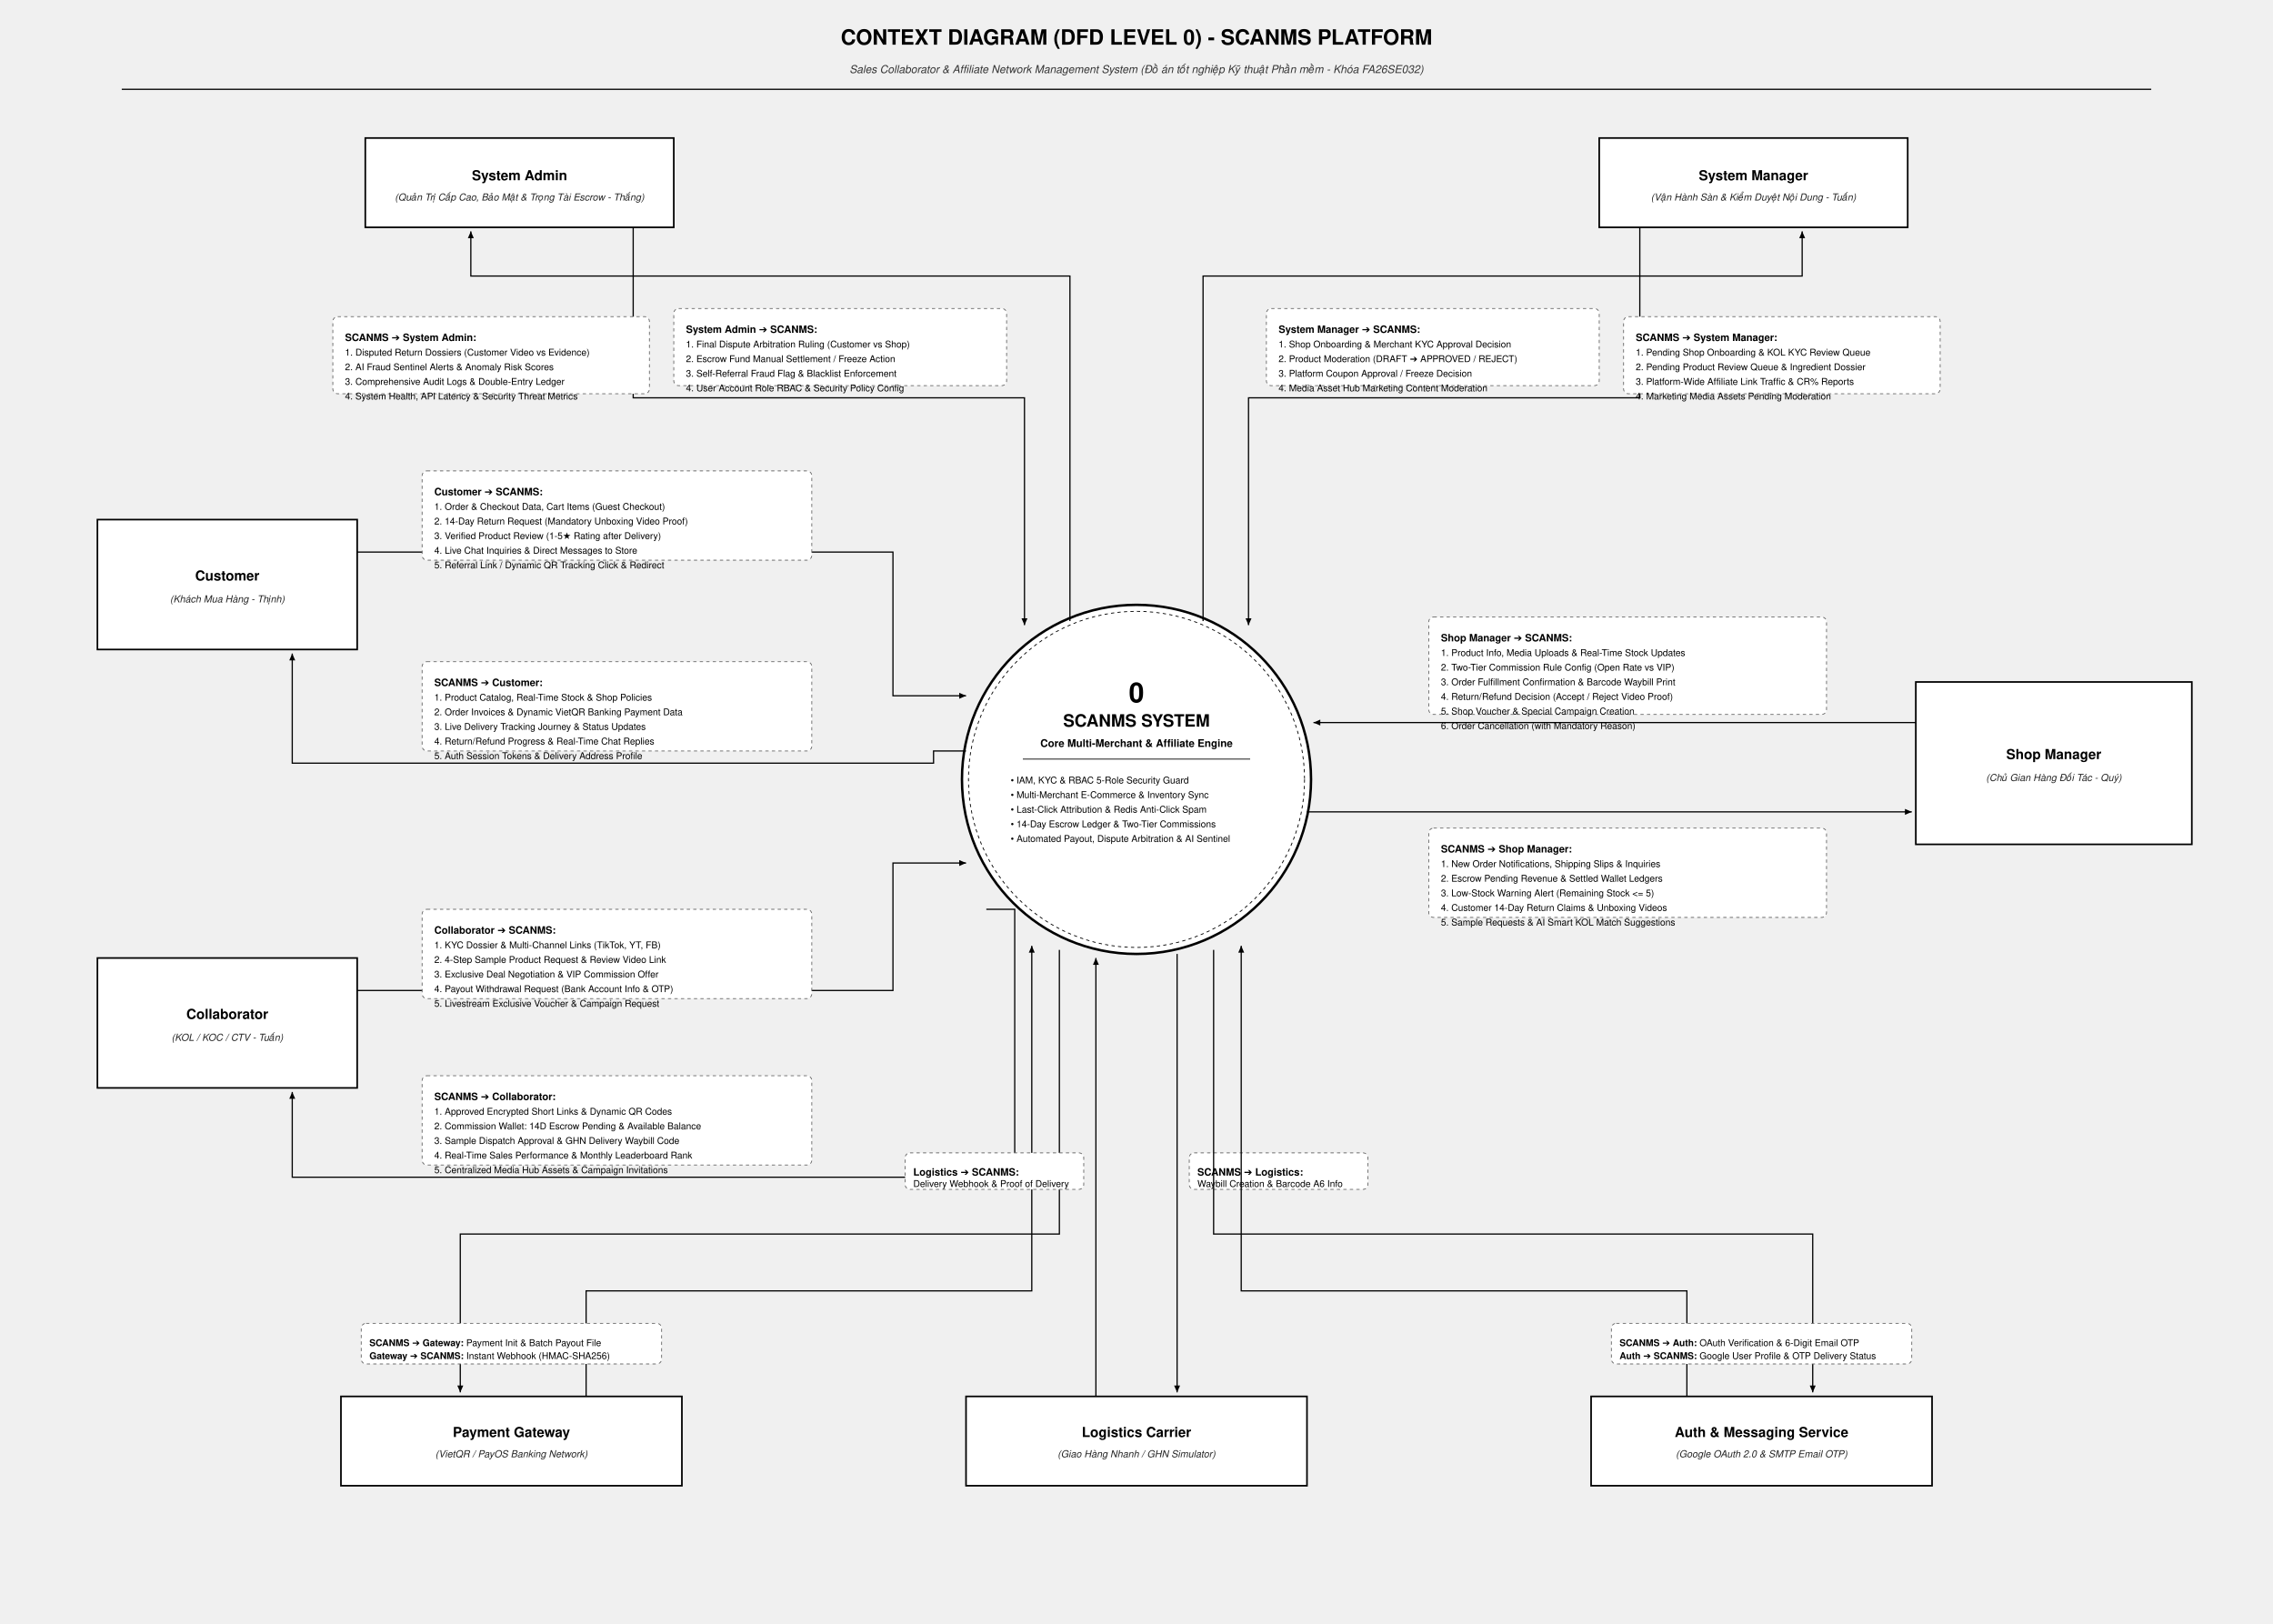
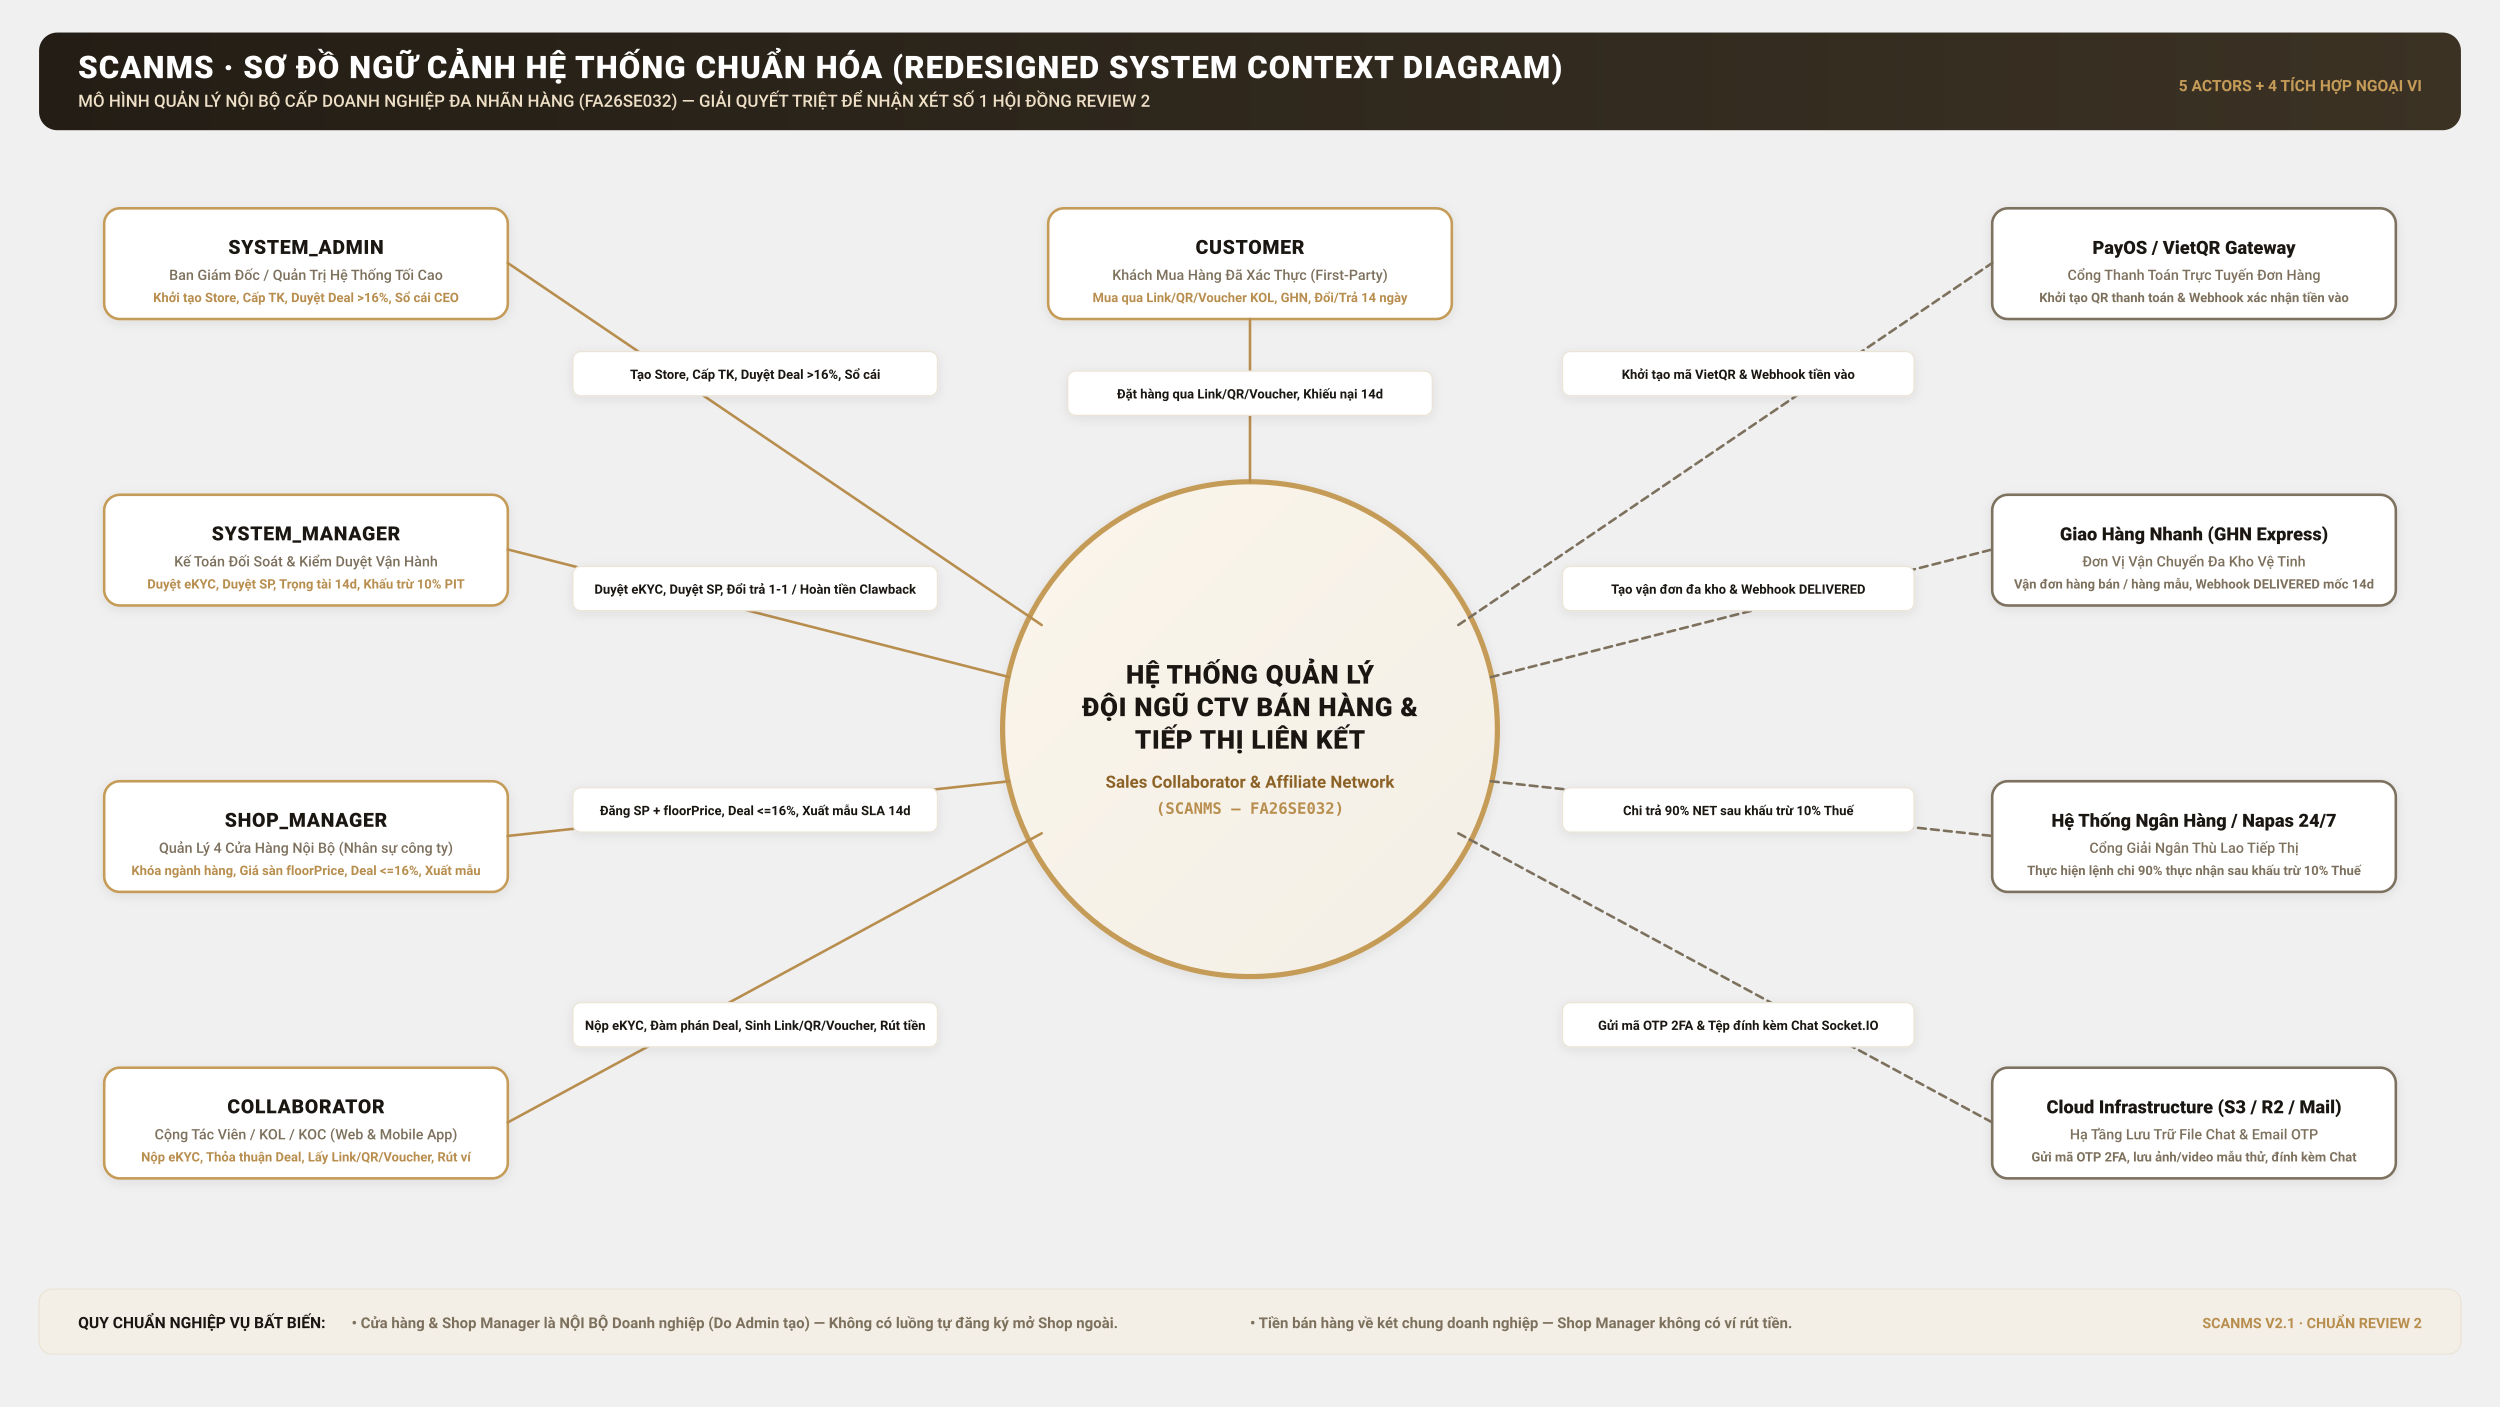
- <svg xmlns="http://www.w3.org/2000/svg" viewBox="0 0 2800 2000" width="2800" height="2000" style="background:#ffffff; font-family: Helvetica, Arial, sans-serif;">
+ <svg xmlns="http://www.w3.org/2000/svg" viewBox="0 0 1920 1080" width="1920" height="1080" style="background:#FAF8F5; font-family: -apple-system, BlinkMacSystemFont, 'Segoe UI', Roboto, Helvetica, Arial, sans-serif;">
  <defs>
-     <marker id="arrow" viewBox="0 0 10 10" refX="8" refY="5" markerWidth="7" markerHeight="7" orient="auto-start-reverse">
-       <path d="M 0 1.5 L 8 5 L 0 8.5 z" fill="#000000" />
-     </marker>
-     <style>
-       .entity-box { fill: #ffffff; stroke: #000000; stroke-width: 2px; }
-       .entity-title { font-size: 17px; font-weight: bold; fill: #000000; text-anchor: middle; }
-       .entity-sub { font-size: 12px; font-style: italic; fill: #222222; text-anchor: middle; }
-       
-       .label-card { fill: #ffffff; stroke: #666666; stroke-width: 1px; stroke-dasharray: 4,4; rx: 6px; }
-       .label-card-solid { fill: #ffffff; stroke: #000000; stroke-width: 1px; rx: 6px; }
-       
-       .flow-title { font-size: 12.5px; font-weight: bold; fill: #000000; }
-       .flow-item { font-size: 11.5px; fill: #000000; }
-       
-       .wire { fill: none; stroke: #000000; stroke-width: 1.5px; }
-       
-       .sys-num { font-size: 34px; font-weight: bold; fill: #000000; text-anchor: middle; }
-       .sys-name { font-size: 21px; font-weight: bold; fill: #000000; text-anchor: middle; }
-       .sys-sub { font-size: 13px; font-weight: bold; fill: #000000; text-anchor: middle; }
-       .sys-feature { font-size: 11.5px; fill: #000000; }
-       
-       .main-title { font-size: 26px; font-weight: bold; fill: #000000; text-anchor: middle; }
-       .main-sub { font-size: 13.5px; font-style: italic; fill: #333333; text-anchor: middle; }
-     </style>
+     <filter id="shadow" x="-5%" y="-5%" width="110%" height="115%" filterUnits="userSpaceOnUse">
+       <feDropShadow dx="0" dy="2" stdDeviation="4" flood-color="#1A1612" flood-opacity="0.08" />
+     </filter>
+     <linearGradient id="headerGrad" x1="0%" y1="0%" x2="100%" y2="0%">
+       <stop offset="0%" stop-color="#231D15" />
+       <stop offset="100%" stop-color="#3B3224" />
+     </linearGradient>
+     <linearGradient id="coreGrad" x1="0%" y1="0%" x2="100%" y2="100%">
+       <stop offset="0%" stop-color="#FBF5EB" />
+       <stop offset="100%" stop-color="#F3EFE6" />
+     </linearGradient>
  </defs>
-   <text x="1400" y="55" class="main-title">CONTEXT DIAGRAM (DFD LEVEL 0) - SCANMS PLATFORM</text>
-   <text x="1400" y="90" class="main-sub">Sales Collaborator &amp; Affiliate Network Management System (Đồ án tốt nghiệp Kỹ thuật Phần mềm - Khóa FA26SE032)</text>
-   <line x1="150" y1="110" x2="2650" y2="110" stroke="#000000" stroke-width="1.5" />
-   <circle cx="1400" cy="960" r="215" fill="#ffffff" stroke="#000000" stroke-width="3" />
-   <circle cx="1400" cy="960" r="207" fill="#ffffff" stroke="#000000" stroke-width="1" stroke-dasharray="4,4" />
-   <text x="1400" y="865" class="sys-num">0</text>
-   <text x="1400" y="895" class="sys-name">SCANMS SYSTEM</text>
-   <text x="1400" y="920" class="sys-sub">Core Multi-Merchant &amp; Affiliate Engine</text>
-   <line x1="1260" y1="935" x2="1540" y2="935" stroke="#000000" stroke-width="1" />
-   <g transform="translate(1245, 945)">
-     <text y="20" class="sys-feature">• IAM, KYC &amp; RBAC 5-Role Security Guard</text>
-     <text y="38" class="sys-feature">• Multi-Merchant E-Commerce &amp; Inventory Sync</text>
-     <text y="56" class="sys-feature">• Last-Click Attribution &amp; Redis Anti-Click Spam</text>
-     <text y="74" class="sys-feature">• 14-Day Escrow Ledger &amp; Two-Tier Commissions</text>
-     <text y="92" class="sys-feature">• Automated Payout, Dispute Arbitration &amp; AI Sentinel</text>
-   </g>
-   <rect x="450" y="170" width="380" height="110" class="entity-box" />
-   <text x="640" y="222" class="entity-title">System Admin</text>
-   <text x="640" y="247" class="entity-sub">(Quản Trị Cấp Cao, Bảo Mật &amp; Trọng Tài Escrow - Thắng)</text>
-   <path d="M 780 280 L 780 490 L 1262 490 L 1262 770" class="wire" marker-end="url(#arrow)" />
-   <rect x="830" y="380" width="410" height="95" class="label-card" />
-   <g transform="translate(845, 395)">
-     <text y="15" class="flow-title">System Admin ➔ SCANMS:</text>
-     <text y="33" class="flow-item">1. Final Dispute Arbitration Ruling (Customer vs Shop)</text>
-     <text y="51" class="flow-item">2. Escrow Fund Manual Settlement / Freeze Action</text>
-     <text y="69" class="flow-item">3. Self-Referral Fraud Flag &amp; Blacklist Enforcement</text>
-     <text y="87" class="flow-item">4. User Account Role RBAC &amp; Security Policy Config</text>
-   </g>
-   <path d="M 1318 765 L 1318 340 L 580 340 L 580 285" class="wire" marker-end="url(#arrow)" />
-   <rect x="410" y="390" width="390" height="95" class="label-card" />
-   <g transform="translate(425, 405)">
-     <text y="15" class="flow-title">SCANMS ➔ System Admin:</text>
-     <text y="33" class="flow-item">1. Disputed Return Dossiers (Customer Video vs Evidence)</text>
-     <text y="51" class="flow-item">2. AI Fraud Sentinel Alerts &amp; Anomaly Risk Scores</text>
-     <text y="69" class="flow-item">3. Comprehensive Audit Logs &amp; Double-Entry Ledger</text>
-     <text y="87" class="flow-item">4. System Health, API Latency &amp; Security Threat Metrics</text>
-   </g>
-   <rect x="1970" y="170" width="380" height="110" class="entity-box" />
-   <text x="2160" y="222" class="entity-title">System Manager</text>
-   <text x="2160" y="247" class="entity-sub">(Vận Hành Sàn &amp; Kiểm Duyệt Nội Dung - Tuấn)</text>
-   <path d="M 2020 280 L 2020 490 L 1538 490 L 1538 770" class="wire" marker-end="url(#arrow)" />
-   <rect x="1560" y="380" width="410" height="95" class="label-card" />
-   <g transform="translate(1575, 395)">
-     <text y="15" class="flow-title">System Manager ➔ SCANMS:</text>
-     <text y="33" class="flow-item">1. Shop Onboarding &amp; Merchant KYC Approval Decision</text>
-     <text y="51" class="flow-item">2. Product Moderation (DRAFT ➔ APPROVED / REJECT)</text>
-     <text y="69" class="flow-item">3. Platform Coupon Approval / Freeze Decision</text>
-     <text y="87" class="flow-item">4. Media Asset Hub Marketing Content Moderation</text>
-   </g>
-   <path d="M 1482 765 L 1482 340 L 2220 340 L 2220 285" class="wire" marker-end="url(#arrow)" />
-   <rect x="2000" y="390" width="390" height="95" class="label-card" />
-   <g transform="translate(2015, 405)">
-     <text y="15" class="flow-title">SCANMS ➔ System Manager:</text>
-     <text y="33" class="flow-item">1. Pending Shop Onboarding &amp; KOL KYC Review Queue</text>
-     <text y="51" class="flow-item">2. Pending Product Review Queue &amp; Ingredient Dossier</text>
-     <text y="69" class="flow-item">3. Platform-Wide Affiliate Link Traffic &amp; CR% Reports</text>
-     <text y="87" class="flow-item">4. Marketing Media Assets Pending Moderation</text>
-   </g>
-   <rect x="120" y="640" width="320" height="160" class="entity-box" />
-   <text x="280" y="715" class="entity-title">Customer</text>
-   <text x="280" y="742" class="entity-sub">(Khách Mua Hàng - Thịnh)</text>
-   <path d="M 440 680 L 1100 680 L 1100 857 L 1190 857" class="wire" marker-end="url(#arrow)" />
-   <rect x="520" y="580" width="480" height="110" class="label-card" />
-   <g transform="translate(535, 595)">
-     <text y="15" class="flow-title">Customer ➔ SCANMS:</text>
-     <text y="33" class="flow-item">1. Order &amp; Checkout Data, Cart Items (Guest Checkout)</text>
-     <text y="51" class="flow-item">2. 14-Day Return Request (Mandatory Unboxing Video Proof)</text>
-     <text y="69" class="flow-item">3. Verified Product Review (1-5★ Rating after Delivery)</text>
-     <text y="87" class="flow-item">4. Live Chat Inquiries &amp; Direct Messages to Store</text>
-     <text y="105" class="flow-item">5. Referral Link / Dynamic QR Tracking Click &amp; Redirect</text>
-   </g>
-   <path d="M 1190 925 L 1150 925 L 1150 940 L 360 940 L 360 805" class="wire" marker-end="url(#arrow)" />
-   <rect x="520" y="815" width="480" height="110" class="label-card" />
-   <g transform="translate(535, 830)">
-     <text y="15" class="flow-title">SCANMS ➔ Customer:</text>
-     <text y="33" class="flow-item">1. Product Catalog, Real-Time Stock &amp; Shop Policies</text>
-     <text y="51" class="flow-item">2. Order Invoices &amp; Dynamic VietQR Banking Payment Data</text>
-     <text y="69" class="flow-item">3. Live Delivery Tracking Journey &amp; Status Updates</text>
-     <text y="87" class="flow-item">4. Return/Refund Progress &amp; Real-Time Chat Replies</text>
-     <text y="105" class="flow-item">5. Auth Session Tokens &amp; Delivery Address Profile</text>
-   </g>
-   <rect x="120" y="1180" width="320" height="160" class="entity-box" />
-   <text x="280" y="1255" class="entity-title">Collaborator</text>
-   <text x="280" y="1282" class="entity-sub">(KOL / KOC / CTV - Tuấn)</text>
-   <path d="M 440 1220 L 1100 1220 L 1100 1063 L 1190 1063" class="wire" marker-end="url(#arrow)" />
-   <rect x="520" y="1120" width="480" height="110" class="label-card" />
-   <g transform="translate(535, 1135)">
-     <text y="15" class="flow-title">Collaborator ➔ SCANMS:</text>
-     <text y="33" class="flow-item">1. KYC Dossier &amp; Multi-Channel Links (TikTok, YT, FB)</text>
-     <text y="51" class="flow-item">2. 4-Step Sample Product Request &amp; Review Video Link</text>
-     <text y="69" class="flow-item">3. Exclusive Deal Negotiation &amp; VIP Commission Offer</text>
-     <text y="87" class="flow-item">4. Payout Withdrawal Request (Bank Account Info &amp; OTP)</text>
-     <text y="105" class="flow-item">5. Livestream Exclusive Voucher &amp; Campaign Request</text>
-   </g>
-   <path d="M 1215 1120 L 1250 1120 L 1250 1450 L 360 1450 L 360 1345" class="wire" marker-end="url(#arrow)" />
-   <rect x="520" y="1325" width="480" height="110" class="label-card" />
-   <g transform="translate(535, 1340)">
-     <text y="15" class="flow-title">SCANMS ➔ Collaborator:</text>
-     <text y="33" class="flow-item">1. Approved Encrypted Short Links &amp; Dynamic QR Codes</text>
-     <text y="51" class="flow-item">2. Commission Wallet: 14D Escrow Pending &amp; Available Balance</text>
-     <text y="69" class="flow-item">3. Sample Dispatch Approval &amp; GHN Delivery Waybill Code</text>
-     <text y="87" class="flow-item">4. Real-Time Sales Performance &amp; Monthly Leaderboard Rank</text>
-     <text y="105" class="flow-item">5. Centralized Media Hub Assets &amp; Campaign Invitations</text>
-   </g>
-   <rect x="2360" y="840" width="340" height="200" class="entity-box" />
-   <text x="2530" y="935" class="entity-title">Shop Manager</text>
-   <text x="2530" y="962" class="entity-sub">(Chủ Gian Hàng Đối Tác - Quý)</text>
-   <path d="M 2360 890 L 1618 890" class="wire" marker-end="url(#arrow)" />
-   <rect x="1760" y="760" width="490" height="120" class="label-card" />
-   <g transform="translate(1775, 775)">
-     <text y="15" class="flow-title">Shop Manager ➔ SCANMS:</text>
-     <text y="33" class="flow-item">1. Product Info, Media Uploads &amp; Real-Time Stock Updates</text>
-     <text y="51" class="flow-item">2. Two-Tier Commission Rule Config (Open Rate vs VIP)</text>
-     <text y="69" class="flow-item">3. Order Fulfillment Confirmation &amp; Barcode Waybill Print</text>
-     <text y="87" class="flow-item">4. Return/Refund Decision (Accept / Reject Video Proof)</text>
-     <text y="105" class="flow-item">5. Shop Voucher &amp; Special Campaign Creation</text>
-     <text y="123" class="flow-item">6. Order Cancellation (with Mandatory Reason)</text>
-   </g>
-   <path d="M 1610 1000 L 2355 1000" class="wire" marker-end="url(#arrow)" />
-   <rect x="1760" y="1020" width="490" height="110" class="label-card" />
-   <g transform="translate(1775, 1035)">
-     <text y="15" class="flow-title">SCANMS ➔ Shop Manager:</text>
-     <text y="33" class="flow-item">1. New Order Notifications, Shipping Slips &amp; Inquiries</text>
-     <text y="51" class="flow-item">2. Escrow Pending Revenue &amp; Settled Wallet Ledgers</text>
-     <text y="69" class="flow-item">3. Low-Stock Warning Alert (Remaining Stock &lt;= 5)</text>
-     <text y="87" class="flow-item">4. Customer 14-Day Return Claims &amp; Unboxing Videos</text>
-     <text y="105" class="flow-item">5. Sample Requests &amp; AI Smart KOL Match Suggestions</text>
-   </g>
-   <rect x="420" y="1720" width="420" height="110" class="entity-box" />
-   <text x="630" y="1770" class="entity-title">Payment Gateway</text>
-   <text x="630" y="1795" class="entity-sub">(VietQR / PayOS Banking Network)</text>
-   <path d="M 1305 1170 L 1305 1520 L 567 1520 L 567 1715" class="wire" marker-end="url(#arrow)" />
-   <path d="M 722 1720 L 722 1590 L 1271 1590 L 1271 1165" class="wire" marker-end="url(#arrow)" />
-   <rect x="445" y="1630" width="370" height="50" class="label-card" />
-   <g transform="translate(455, 1645)">
-     <text y="13" class="flow-item">
-       <tspan font-weight="bold">SCANMS ➔ Gateway:</tspan> Payment Init &amp; Batch Payout File</text>
-     <text y="29" class="flow-item">
-       <tspan font-weight="bold">Gateway ➔ SCANMS:</tspan> Instant Webhook (HMAC-SHA256)</text>
-   </g>
-   <rect x="1190" y="1720" width="420" height="110" class="entity-box" />
-   <text x="1400" y="1770" class="entity-title">Logistics Carrier</text>
-   <text x="1400" y="1795" class="entity-sub">(Giao Hàng Nhanh / GHN Simulator)</text>
-   <path d="M 1450 1175 L 1450 1715" class="wire" marker-end="url(#arrow)" />
-   <rect x="1465" y="1420" width="220" height="45" class="label-card" />
-   <g transform="translate(1475, 1435)">
-     <text y="13" class="flow-title">SCANMS ➔ Logistics:</text>
-     <text y="27" class="flow-item">Waybill Creation &amp; Barcode A6 Info</text>
-   </g>
-   <path d="M 1350 1720 L 1350 1180" class="wire" marker-end="url(#arrow)" />
-   <rect x="1115" y="1420" width="220" height="45" class="label-card" />
-   <g transform="translate(1125, 1435)">
-     <text y="13" class="flow-title">Logistics ➔ SCANMS:</text>
-     <text y="27" class="flow-item">Delivery Webhook &amp; Proof of Delivery</text>
-   </g>
-   <rect x="1960" y="1720" width="420" height="110" class="entity-box" />
-   <text x="2170" y="1770" class="entity-title">Auth &amp; Messaging Service</text>
-   <text x="2170" y="1795" class="entity-sub">(Google OAuth 2.0 &amp; SMTP Email OTP)</text>
-   <path d="M 1495 1170 L 1495 1520 L 2233 1520 L 2233 1715" class="wire" marker-end="url(#arrow)" />
-   <path d="M 2078 1720 L 2078 1590 L 1529 1590 L 1529 1165" class="wire" marker-end="url(#arrow)" />
-   <rect x="1985" y="1630" width="370" height="50" class="label-card" />
-   <g transform="translate(1995, 1645)">
-     <text y="13" class="flow-item">
-       <tspan font-weight="bold">SCANMS ➔ Auth:</tspan> OAuth Verification &amp; 6-Digit Email OTP</text>
-     <text y="29" class="flow-item">
-       <tspan font-weight="bold">Auth ➔ SCANMS:</tspan> Google User Profile &amp; OTP Delivery Status</text>
-   </g>
+   <style>
+     .title-banner { font-size: 24px; font-weight: 900; fill: #FFFFFF; letter-spacing: 0.8px; }
+     .subtitle-banner { font-size: 13px; font-weight: 500; fill: #EEDFC6; }
+     .actor-box { fill: #FFFFFF; stroke: #C59B58; stroke-width: 2px; rx: 12px; filter: url(#shadow); }
+     .actor-title { font-size: 15px; font-weight: 800; fill: #1A1612; text-anchor: middle; letter-spacing: 0.5px; }
+     .actor-sub { font-size: 11px; font-weight: 500; fill: #7D715E; text-anchor: middle; }
+     .ext-box { fill: #FFFFFF; stroke: #7D715E; stroke-width: 2px; rx: 12px; filter: url(#shadow); }
+     .ext-title { font-size: 14px; font-weight: 800; fill: #1A1612; text-anchor: middle; }
+     .ext-sub { font-size: 11px; font-weight: 500; fill: #7D715E; text-anchor: middle; }
+     .core-circle { fill: url(#coreGrad); stroke: #C59B58; stroke-width: 4px; filter: url(#shadow); }
+     .core-title { font-size: 20px; font-weight: 900; fill: #1A1612; text-anchor: middle; letter-spacing: 0.5px; }
+     .core-sub { font-size: 13px; font-weight: 700; fill: #8C6226; text-anchor: middle; }
+     .core-code { font-size: 12px; font-weight: 800; fill: #B88E4F; text-anchor: middle; font-family: monospace; }
+     .flow-line { fill: none; stroke: #B88E4F; stroke-width: 2px; stroke-linecap: round; stroke-linejoin: round; }
+     .flow-ext-line { fill: none; stroke: #7D715E; stroke-width: 2px; stroke-linecap: round; stroke-linejoin: round; stroke-dasharray: 6,4; }
+     .flow-tag { font-size: 10px; font-weight: 600; fill: #1A1612; }
+     .flow-pill { fill: #FFFFFF; stroke: #EAE4D7; stroke-width: 1px; rx: 6px; filter: url(#shadow); }
+   </style>
+   <rect x="30" y="25" width="1860" height="75" rx="14" fill="url(#headerGrad)" />
+   <text x="60" y="60" class="title-banner">SCANMS · SƠ ĐỒ NGỮ CẢNH HỆ THỐNG CHUẨN HÓA (REDESIGNED SYSTEM CONTEXT DIAGRAM)</text>
+   <text x="60" y="82" class="subtitle-banner">MÔ HÌNH QUẢN LÝ NỘI BỘ CẤP DOANH NGHIỆP ĐA NHÃN HÀNG (FA26SE032) — GIẢI QUYẾT TRIỆT ĐỂ NHẬN XÉT SỐ 1 HỘI ĐỒNG REVIEW 2</text>
+   <text x="1860" y="70" font-size="12px" font-weight="700" fill="#C59B58" text-anchor="end">5 ACTORS + 4 TÍCH HỢP NGOẠI VI</text>
+   <circle cx="960" cy="560" r="190" class="core-circle" />
+   <text x="960" y="525" class="core-title">HỆ THỐNG QUẢN LÝ</text>
+   <text x="960" y="550" class="core-title">ĐỘI NGŨ CTV BÁN HÀNG &amp;</text>
+   <text x="960" y="575" class="core-title">TIẾP THỊ LIÊN KẾT</text>
+   <text x="960" y="605" class="core-sub">Sales Collaborator &amp; Affiliate Network</text>
+   <text x="960" y="625" class="core-code">(SCANMS — FA26SE032)</text>
+   <rect x="80" y="160" width="310" height="85" class="actor-box" />
+   <text x="235" y="195" class="actor-title">SYSTEM_ADMIN</text>
+   <text x="235" y="215" class="actor-sub">Ban Giám Đốc / Quản Trị Hệ Thống Tối Cao</text>
+   <text x="235" y="232" font-size="10px" font-weight="600" fill="#B88E4F" text-anchor="middle">Khởi tạo Store, Cấp TK, Duyệt Deal &gt;16%, Sổ cái CEO</text>
+   <rect x="80" y="380" width="310" height="85" class="actor-box" />
+   <text x="235" y="415" class="actor-title">SYSTEM_MANAGER</text>
+   <text x="235" y="435" class="actor-sub">Kế Toán Đối Soát &amp; Kiểm Duyệt Vận Hành</text>
+   <text x="235" y="452" font-size="10px" font-weight="600" fill="#B88E4F" text-anchor="middle">Duyệt eKYC, Duyệt SP, Trọng tài 14d, Khấu trừ 10% PIT</text>
+   <rect x="80" y="600" width="310" height="85" class="actor-box" />
+   <text x="235" y="635" class="actor-title">SHOP_MANAGER</text>
+   <text x="235" y="655" class="actor-sub">Quản Lý 4 Cửa Hàng Nội Bộ (Nhân sự công ty)</text>
+   <text x="235" y="672" font-size="10px" font-weight="600" fill="#B88E4F" text-anchor="middle">Khóa ngành hàng, Giá sàn floorPrice, Deal &lt;=16%, Xuất mẫu</text>
+   <rect x="80" y="820" width="310" height="85" class="actor-box" />
+   <text x="235" y="855" class="actor-title">COLLABORATOR</text>
+   <text x="235" y="875" class="actor-sub">Cộng Tác Viên / KOL / KOC (Web &amp; Mobile App)</text>
+   <text x="235" y="892" font-size="10px" font-weight="600" fill="#B88E4F" text-anchor="middle">Nộp eKYC, Thỏa thuận Deal, Lấy Link/QR/Voucher, Rút ví</text>
+   <rect x="805" y="160" width="310" height="85" class="actor-box" />
+   <text x="960" y="195" class="actor-title">CUSTOMER</text>
+   <text x="960" y="215" class="actor-sub">Khách Mua Hàng Đã Xác Thực (First-Party)</text>
+   <text x="960" y="232" font-size="10px" font-weight="600" fill="#B88E4F" text-anchor="middle">Mua qua Link/QR/Voucher KOL, GHN, Đổi/Trả 14 ngày</text>
+   <rect x="1530" y="160" width="310" height="85" class="ext-box" />
+   <text x="1685" y="195" class="ext-title">PayOS / VietQR Gateway</text>
+   <text x="1685" y="215" class="ext-sub">Cổng Thanh Toán Trực Tuyến Đơn Hàng</text>
+   <text x="1685" y="232" font-size="10px" font-weight="600" fill="#7D715E" text-anchor="middle">Khởi tạo QR thanh toán &amp; Webhook xác nhận tiền vào</text>
+   <rect x="1530" y="380" width="310" height="85" class="ext-box" />
+   <text x="1685" y="415" class="ext-title">Giao Hàng Nhanh (GHN Express)</text>
+   <text x="1685" y="435" class="ext-sub">Đơn Vị Vận Chuyển Đa Kho Vệ Tinh</text>
+   <text x="1685" y="452" font-size="10px" font-weight="600" fill="#7D715E" text-anchor="middle">Vận đơn hàng bán / hàng mẫu, Webhook DELIVERED mốc 14d</text>
+   <rect x="1530" y="600" width="310" height="85" class="ext-box" />
+   <text x="1685" y="635" class="ext-title">Hệ Thống Ngân Hàng / Napas 24/7</text>
+   <text x="1685" y="655" class="ext-sub">Cổng Giải Ngân Thù Lao Tiếp Thị</text>
+   <text x="1685" y="672" font-size="10px" font-weight="600" fill="#7D715E" text-anchor="middle">Thực hiện lệnh chi 90% thực nhận sau khấu trừ 10% Thuế</text>
+   <rect x="1530" y="820" width="310" height="85" class="ext-box" />
+   <text x="1685" y="855" class="ext-title">Cloud Infrastructure (S3 / R2 / Mail)</text>
+   <text x="1685" y="875" class="ext-sub">Hạ Tầng Lưu Trữ File Chat &amp; Email OTP</text>
+   <text x="1685" y="892" font-size="10px" font-weight="600" fill="#7D715E" text-anchor="middle">Gửi mã OTP 2FA, lưu ảnh/video mẫu thử, đính kèm Chat</text>
+   <path d="M 390 202 L 800 480" class="flow-line" />
+   <rect x="440" y="270" width="280" height="34" class="flow-pill" />
+   <text x="580" y="291" class="flow-tag" text-anchor="middle">Tạo Store, Cấp TK, Duyệt Deal &gt;16%, Sổ cái</text>
+   <path d="M 390 422 L 775 520" class="flow-line" />
+   <rect x="440" y="435" width="280" height="34" class="flow-pill" />
+   <text x="580" y="456" class="flow-tag" text-anchor="middle">Duyệt eKYC, Duyệt SP, Đổi trả 1-1 / Hoàn tiền Clawback</text>
+   <path d="M 390 642 L 775 600" class="flow-line" />
+   <rect x="440" y="605" width="280" height="34" class="flow-pill" />
+   <text x="580" y="626" class="flow-tag" text-anchor="middle">Đăng SP + floorPrice, Deal &lt;=16%, Xuất mẫu SLA 14d</text>
+   <path d="M 390 862 L 800 640" class="flow-line" />
+   <rect x="440" y="770" width="280" height="34" class="flow-pill" />
+   <text x="580" y="791" class="flow-tag" text-anchor="middle">Nộp eKYC, Đàm phán Deal, Sinh Link/QR/Voucher, Rút tiền</text>
+   <path d="M 960 245 L 960 370" class="flow-line" />
+   <rect x="820" y="285" width="280" height="34" class="flow-pill" />
+   <text x="960" y="306" class="flow-tag" text-anchor="middle">Đặt hàng qua Link/QR/Voucher, Khiếu nại 14d</text>
+   <path d="M 1120 480 L 1530 202" class="flow-ext-line" />
+   <rect x="1200" y="270" width="270" height="34" class="flow-pill" />
+   <text x="1335" y="291" class="flow-tag" text-anchor="middle">Khởi tạo mã VietQR &amp; Webhook tiền vào</text>
+   <path d="M 1145 520 L 1530 422" class="flow-ext-line" />
+   <rect x="1200" y="435" width="270" height="34" class="flow-pill" />
+   <text x="1335" y="456" class="flow-tag" text-anchor="middle">Tạo vận đơn đa kho &amp; Webhook DELIVERED</text>
+   <path d="M 1145 600 L 1530 642" class="flow-ext-line" />
+   <rect x="1200" y="605" width="270" height="34" class="flow-pill" />
+   <text x="1335" y="626" class="flow-tag" text-anchor="middle">Chi trả 90% NET sau khấu trừ 10% Thuế</text>
+   <path d="M 1120 640 L 1530 862" class="flow-ext-line" />
+   <rect x="1200" y="770" width="270" height="34" class="flow-pill" />
+   <text x="1335" y="791" class="flow-tag" text-anchor="middle">Gửi mã OTP 2FA &amp; Tệp đính kèm Chat Socket.IO</text>
+   <rect x="30" y="990" width="1860" height="50" rx="10" fill="#F3EFE6" stroke="#EAE4D7" />
+   <text x="60" y="1020" font-size="12px" font-weight="700" fill="#1A1612">QUY CHUẨN NGHIỆP VỤ BẤT BIẾN:</text>
+   <text x="270" y="1020" font-size="11.5px" font-weight="600" fill="#7D715E">• Cửa hàng &amp; Shop Manager là NỘI BỘ Doanh nghiệp (Do Admin tạo) — Không có luồng tự đăng ký mở Shop ngoài.</text>
+   <text x="960" y="1020" font-size="11.5px" font-weight="600" fill="#7D715E">• Tiền bán hàng về két chung doanh nghiệp — Shop Manager không có ví rút tiền.</text>
+   <text x="1860" y="1020" font-size="11px" font-weight="700" fill="#B88E4F" text-anchor="end">SCANMS V2.1 · CHUẨN REVIEW 2</text>
</svg>
